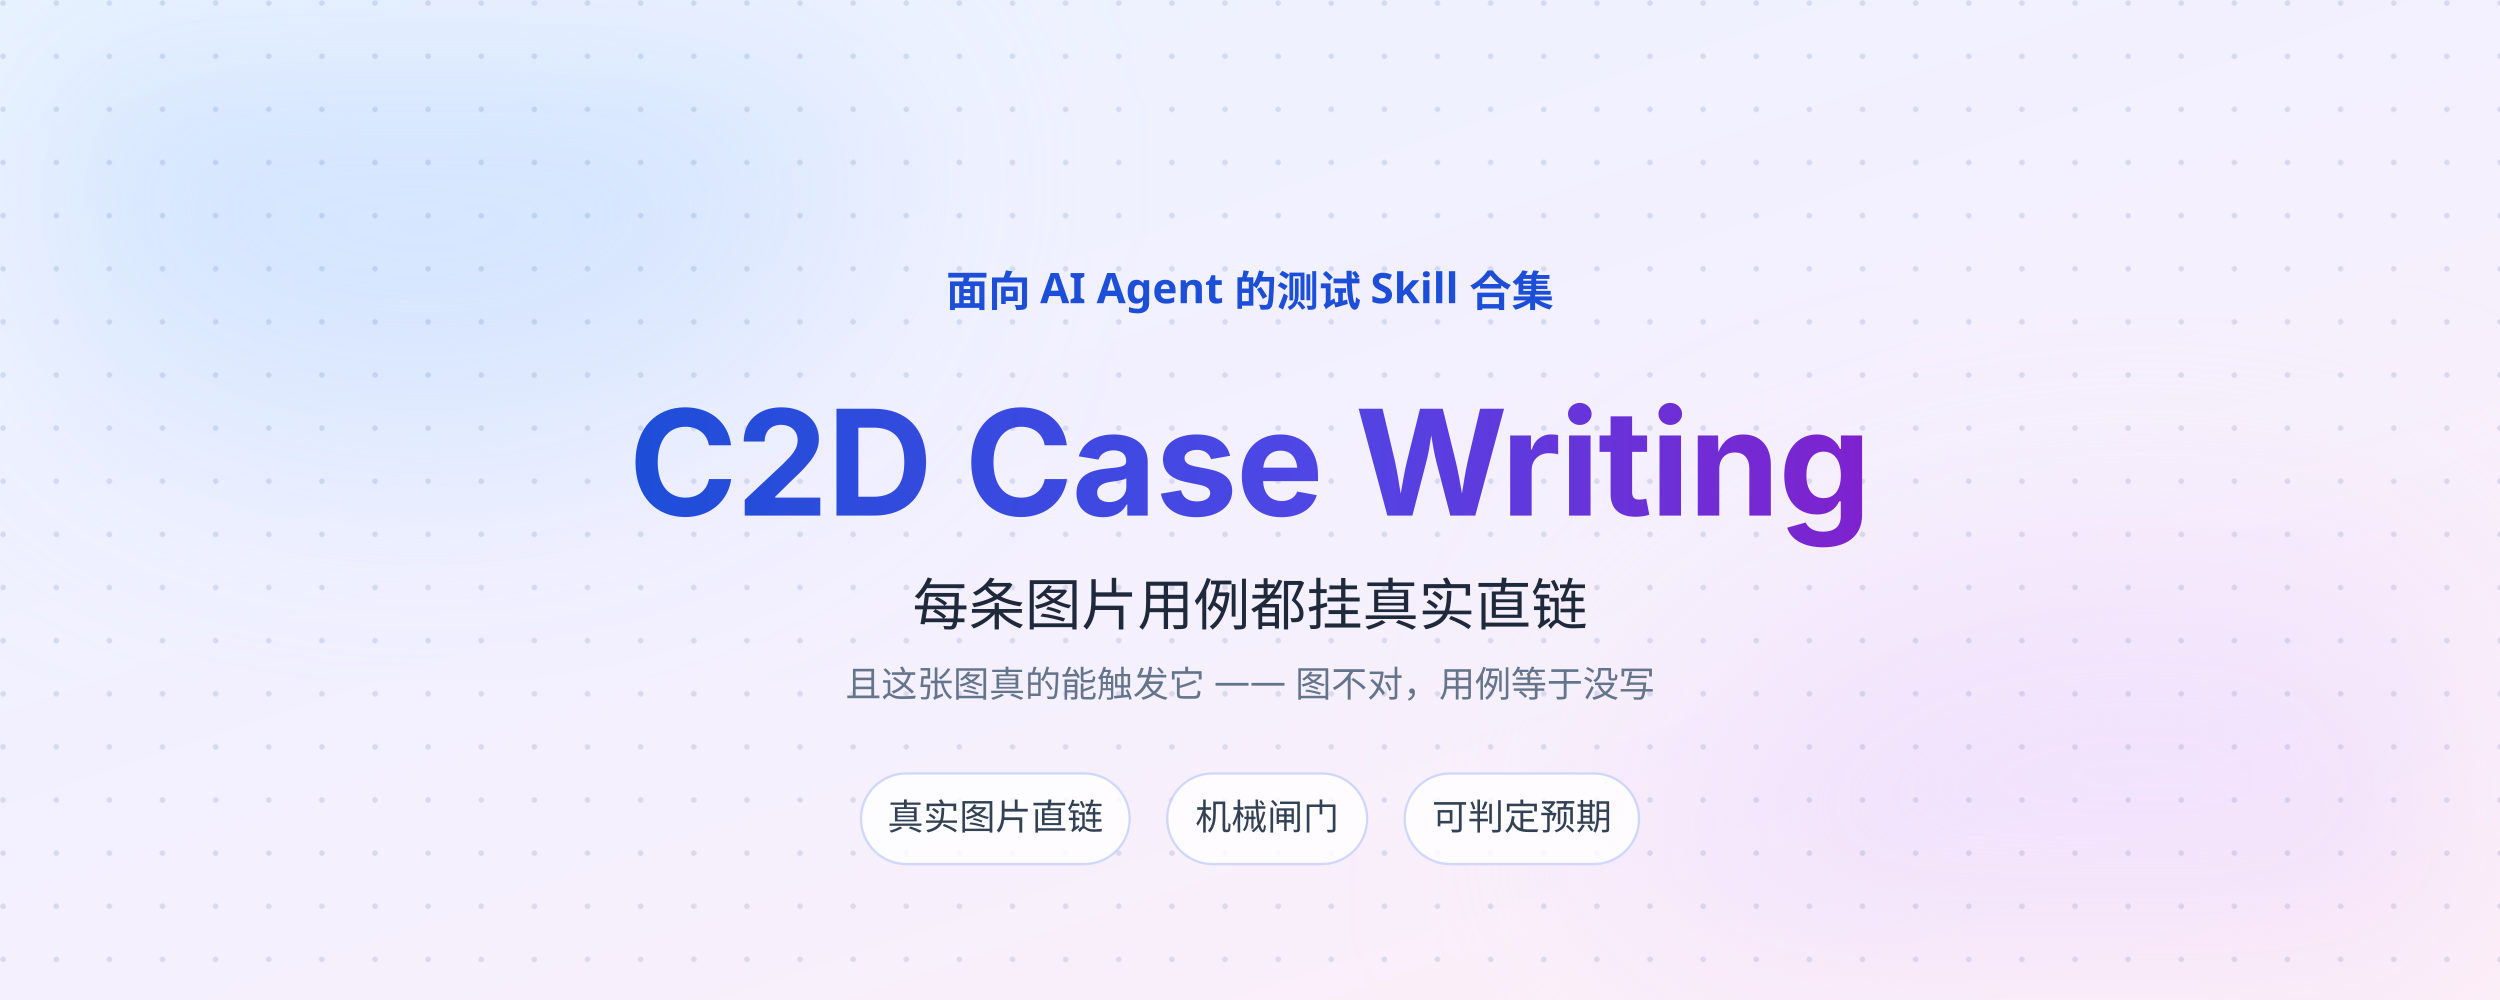
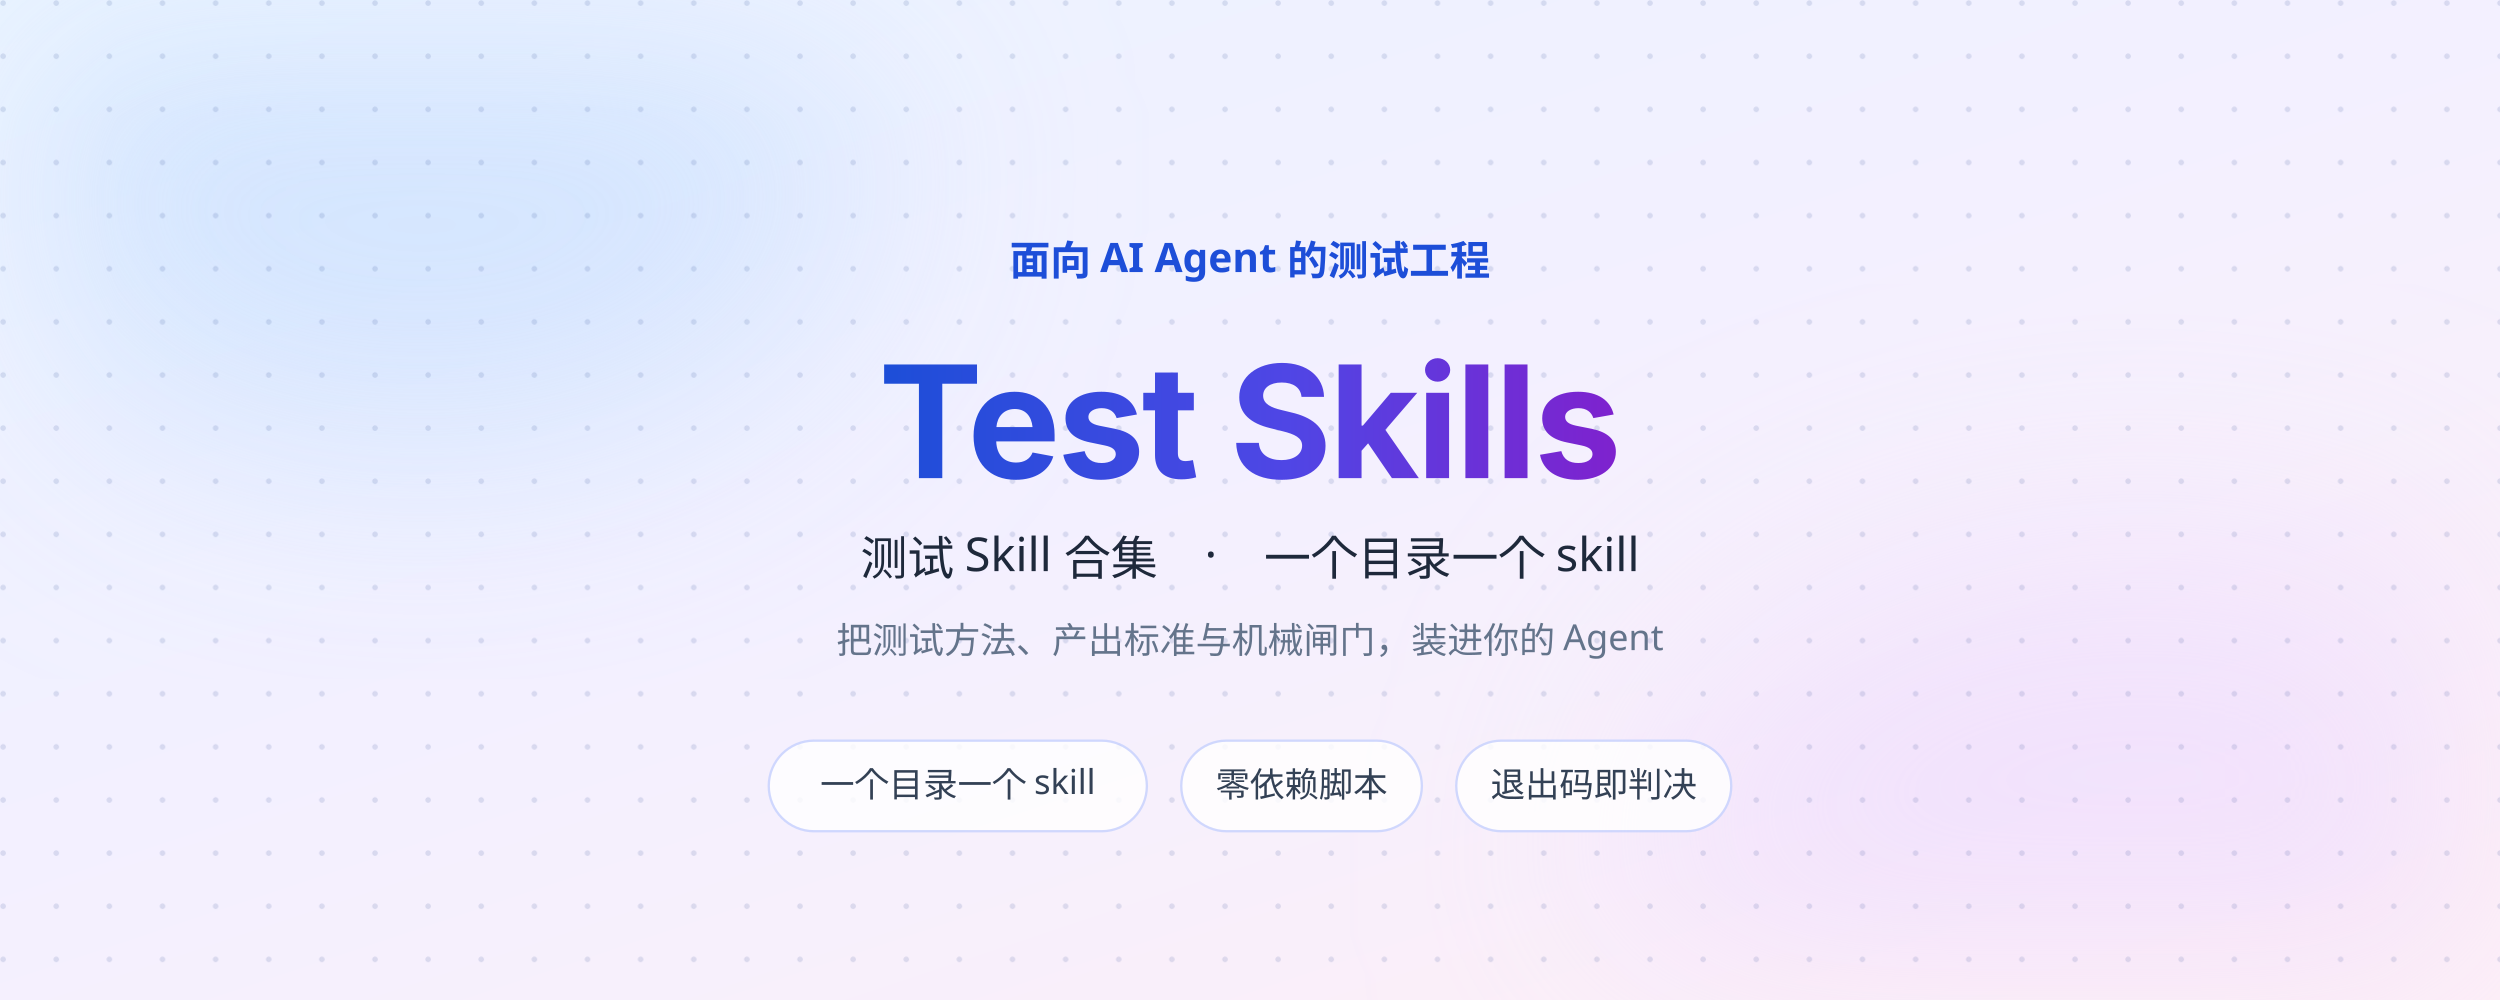
- <svg xmlns="http://www.w3.org/2000/svg" width="1600" height="640" viewBox="0 0 1600 640" role="img" aria-label="C2D Case Writing —— 为设计稿转代码编写图片校验用例的测试 Skill">
+ <svg xmlns="http://www.w3.org/2000/svg" width="1600" height="640" viewBox="0 0 1600 640" role="img" aria-label="xxuntuil-test-skills —— 面向 AI Agent 的测试 Skill 合集">
  <defs>
    <linearGradient id="bg" x1="0" y1="0" x2="0.85" y2="1">
      <stop offset="0" stop-color="#eaf3ff" />
      <stop offset="0.5" stop-color="#f3f0ff" />
      <stop offset="1" stop-color="#fdeff7" />
    </linearGradient>
    <linearGradient id="title" x1="0" y1="0" x2="1" y2="0">
      <stop offset="0" stop-color="#1d4ed8" />
      <stop offset="0.55" stop-color="#4f46e5" />
      <stop offset="1" stop-color="#7e22ce" />
    </linearGradient>
    <pattern id="dots" width="34" height="34" patternUnits="userSpaceOnUse">
      <circle cx="2" cy="2" r="1.8" fill="#1e3a8a" opacity="0.13" />
    </pattern>
    <filter id="soft" x="-40%" y="-40%" width="180%" height="180%">
      <feGaussianBlur stdDeviation="80" />
    </filter>
  </defs>
  <rect width="1600" height="640" fill="url(#bg)" />
  <ellipse cx="270" cy="110" rx="280" ry="180" fill="#bfdbfe" opacity="0.55" filter="url(#soft)" />
  <ellipse cx="1370" cy="560" rx="320" ry="210" fill="#e9d5ff" opacity="0.5" filter="url(#soft)" />
  <rect width="1600" height="640" fill="url(#dots)" />
-   <text x="800" y="196" text-anchor="middle" font-family="'PingFang SC','Hiragino Sans GB','Microsoft YaHei',system-ui,sans-serif" font-size="27" font-weight="600" fill="#1d4ed8">面向 AI Agent 的测试 Skill 合集</text>
-   <text x="800" y="330" text-anchor="middle" font-family="'Helvetica Neue',Inter,system-ui,sans-serif" font-size="94" font-weight="700" fill="url(#title)" letter-spacing="-1">C2D Case Writing</text>
-   <text x="800" y="400" text-anchor="middle" font-family="'PingFang SC','Hiragino Sans GB','Microsoft YaHei',system-ui,sans-serif" font-size="36" font-weight="500" fill="#1e293b">每条图片用例都挂真实直链</text>
-   <text x="800" y="446" text-anchor="middle" font-family="'PingFang SC','Hiragino Sans GB','Microsoft YaHei',system-ui,sans-serif" font-size="23" fill="#64748b">且这张图真的能触发它 —— 图不对，用例等于没写</text>
-   <g font-family="'PingFang SC','Hiragino Sans GB','Microsoft YaHei',system-ui,sans-serif" font-size="23" font-weight="500" fill="#334155">
-     <rect x="551" y="495" width="172" height="58" rx="29" fill="#ffffff" opacity="0.82" stroke="#c7d2fe" stroke-width="1.5" />
-     <text x="637" y="531" text-anchor="middle">真实图片直链</text>
-     <rect x="747" y="495" width="128" height="58" rx="29" fill="#ffffff" opacity="0.82" stroke="#c7d2fe" stroke-width="1.5" />
-     <text x="811" y="531" text-anchor="middle">机械闸门</text>
-     <rect x="899" y="495" width="150" height="58" rx="29" fill="#ffffff" opacity="0.82" stroke="#c7d2fe" stroke-width="1.5" />
-     <text x="974" y="531" text-anchor="middle">可判定预期</text>
+   <text x="800" y="176" text-anchor="middle" font-family="'PingFang SC','Hiragino Sans GB','Microsoft YaHei',system-ui,sans-serif" font-size="26" font-weight="600" fill="#1d4ed8">面向 AI Agent 的测试工程</text>
+   <text x="800" y="306" text-anchor="middle" font-family="'Helvetica Neue',Inter,system-ui,sans-serif" font-size="100" font-weight="700" fill="url(#title)" letter-spacing="-2">Test Skills</text>
+   <text x="800" y="368" text-anchor="middle" font-family="'PingFang SC','Hiragino Sans GB','Microsoft YaHei',system-ui,sans-serif" font-size="30" font-weight="500" fill="#1e293b">测试 Skill 合集　·　一个目录一个 skill</text>
+   <text x="800" y="418" text-anchor="middle" font-family="'PingFang SC','Hiragino Sans GB','Microsoft YaHei',system-ui,sans-serif" font-size="23" fill="#64748b">把测试方法、产出标准与机械闸门，装进你的 Agent</text>
+   <g font-family="'PingFang SC','Hiragino Sans GB','Microsoft YaHei',system-ui,sans-serif" font-size="22" font-weight="500" fill="#334155">
+     <rect x="492" y="474" width="242" height="58" rx="29" fill="#ffffff" opacity="0.82" stroke="#c7d2fe" stroke-width="1.5" />
+     <text x="613" y="510" text-anchor="middle">一个目录一个 skill</text>
+     <rect x="756" y="474" width="154" height="58" rx="29" fill="#ffffff" opacity="0.82" stroke="#c7d2fe" stroke-width="1.5" />
+     <text x="833" y="510" text-anchor="middle">零依赖脚本</text>
+     <rect x="932" y="474" width="176" height="58" rx="29" fill="#ffffff" opacity="0.82" stroke="#c7d2fe" stroke-width="1.5" />
+     <text x="1020" y="510" text-anchor="middle">退出码即判决</text>
  </g>
</svg>
